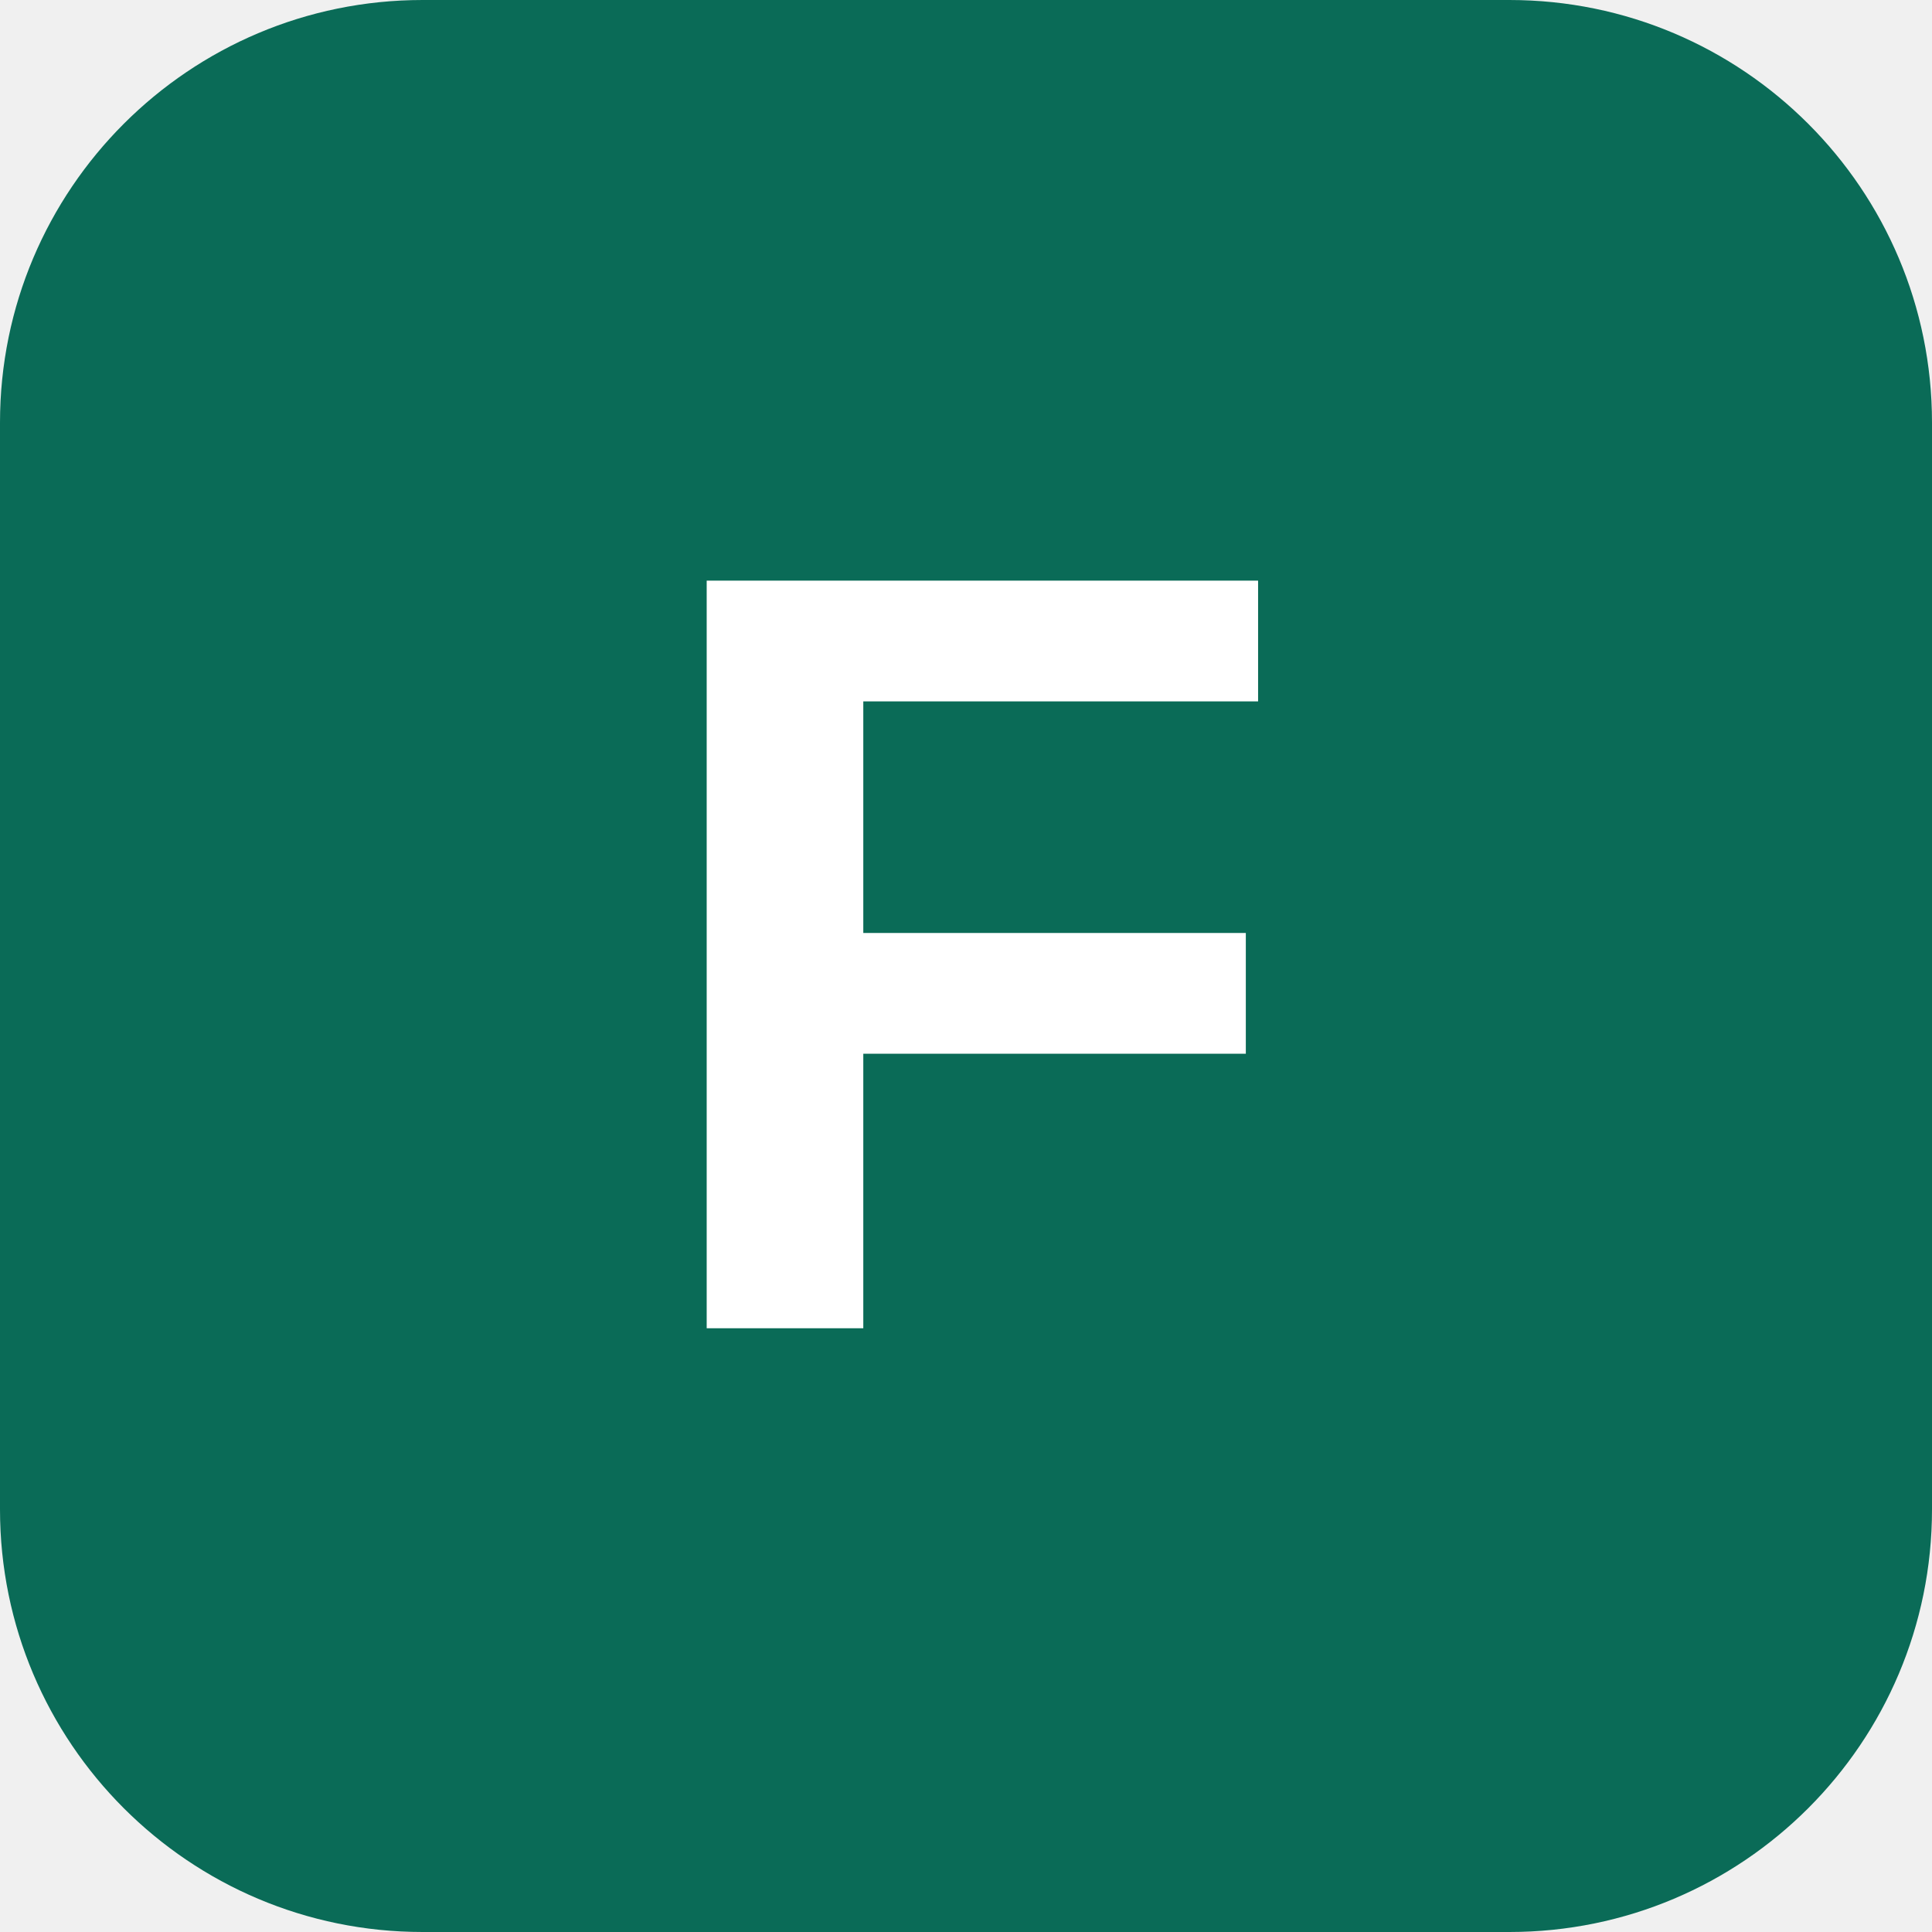
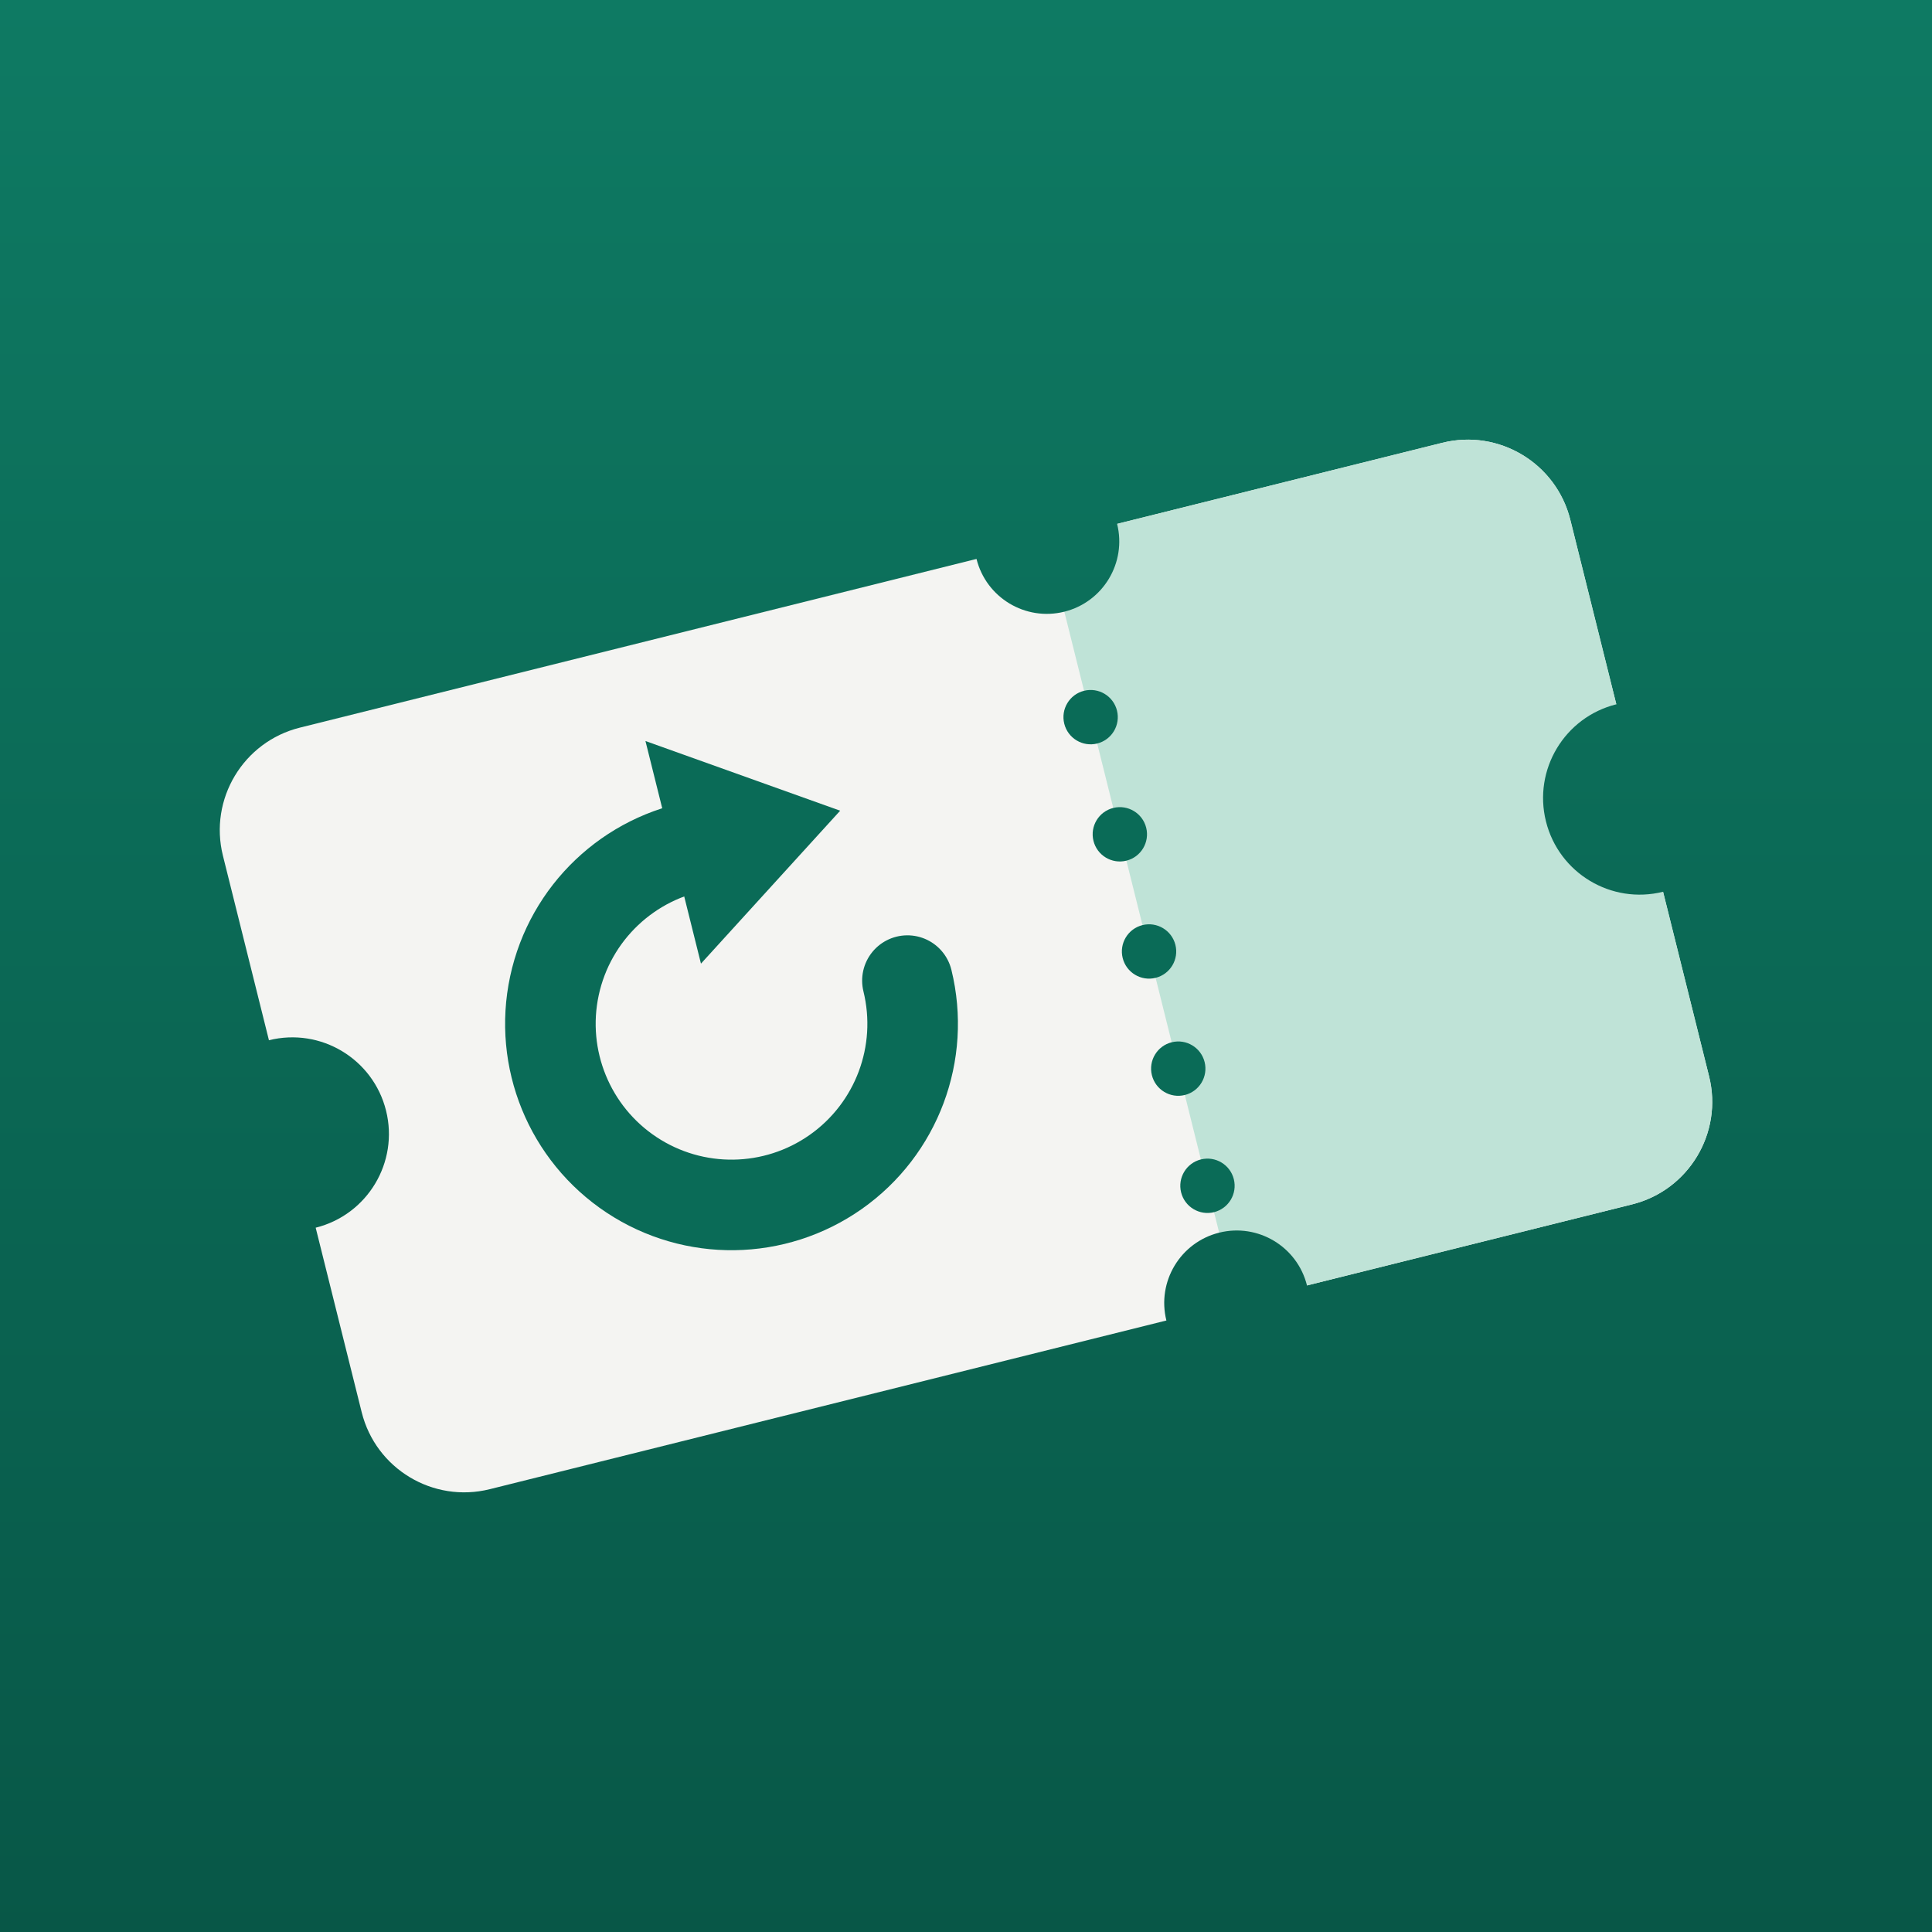
<svg xmlns="http://www.w3.org/2000/svg" viewBox="0 0 64 64">
-   <rect width="64" height="64" rx="14" fill="#0A6B57" />
-   <text x="32" y="44" font-family="Arial,Helvetica,sans-serif" font-size="36" font-weight="700" fill="#fff" text-anchor="middle">F</text>
+   <defs>
+     <linearGradient id="fbbg" x1="0" y1="0" x2="0" y2="1">
+       <stop offset="0" stop-color="#0E7A63" />
+       <stop offset="1" stop-color="#085747" />
+     </linearGradient>
+     <mask id="fbm">
+       <rect x="-10" y="-10" width="84" height="84" fill="#fff" />
+       <circle cx="9" cy="32" r="3.2" fill="#000" />
+       <circle cx="55" cy="32" r="3.2" fill="#000" />
+       <circle cx="38" cy="19" r="2.4" fill="#000" />
+       <circle cx="38" cy="45" r="2.4" fill="#000" />
+     </mask>
+   </defs>
+   <rect width="64" height="64" fill="url(#fbbg)" />
+   <g transform="rotate(-14 32 32)">
+     <g mask="url(#fbm)">
+       <rect x="9" y="19" width="46" height="26" rx="3.5" fill="#F4F4F2" />
+       <path d="M38 19H51.5a3.5 3.5 0 0 1 3.5 3.5v19a3.5 3.5 0 0 1-3.5 3.5H38Z" fill="#BFE3D7" />
+     </g>
+     <g fill="#0A6B57">
+       <circle cx="38" cy="25" r="0.9" />
+       <circle cx="38" cy="29" r="0.9" />
+       <circle cx="38" cy="33" r="0.9" />
+       <circle cx="38" cy="37" r="0.9" />
+       <circle cx="38" cy="41" r="0.9" />
+       <path d="M23.5 22.2 29.2 26 23.5 29.8Z" />
+     </g>
+     <path d="M24.5 26A6 6 0 1 0 30 32" fill="none" stroke="#0A6B57" stroke-width="3" stroke-linecap="round" />
+   </g>
</svg>
